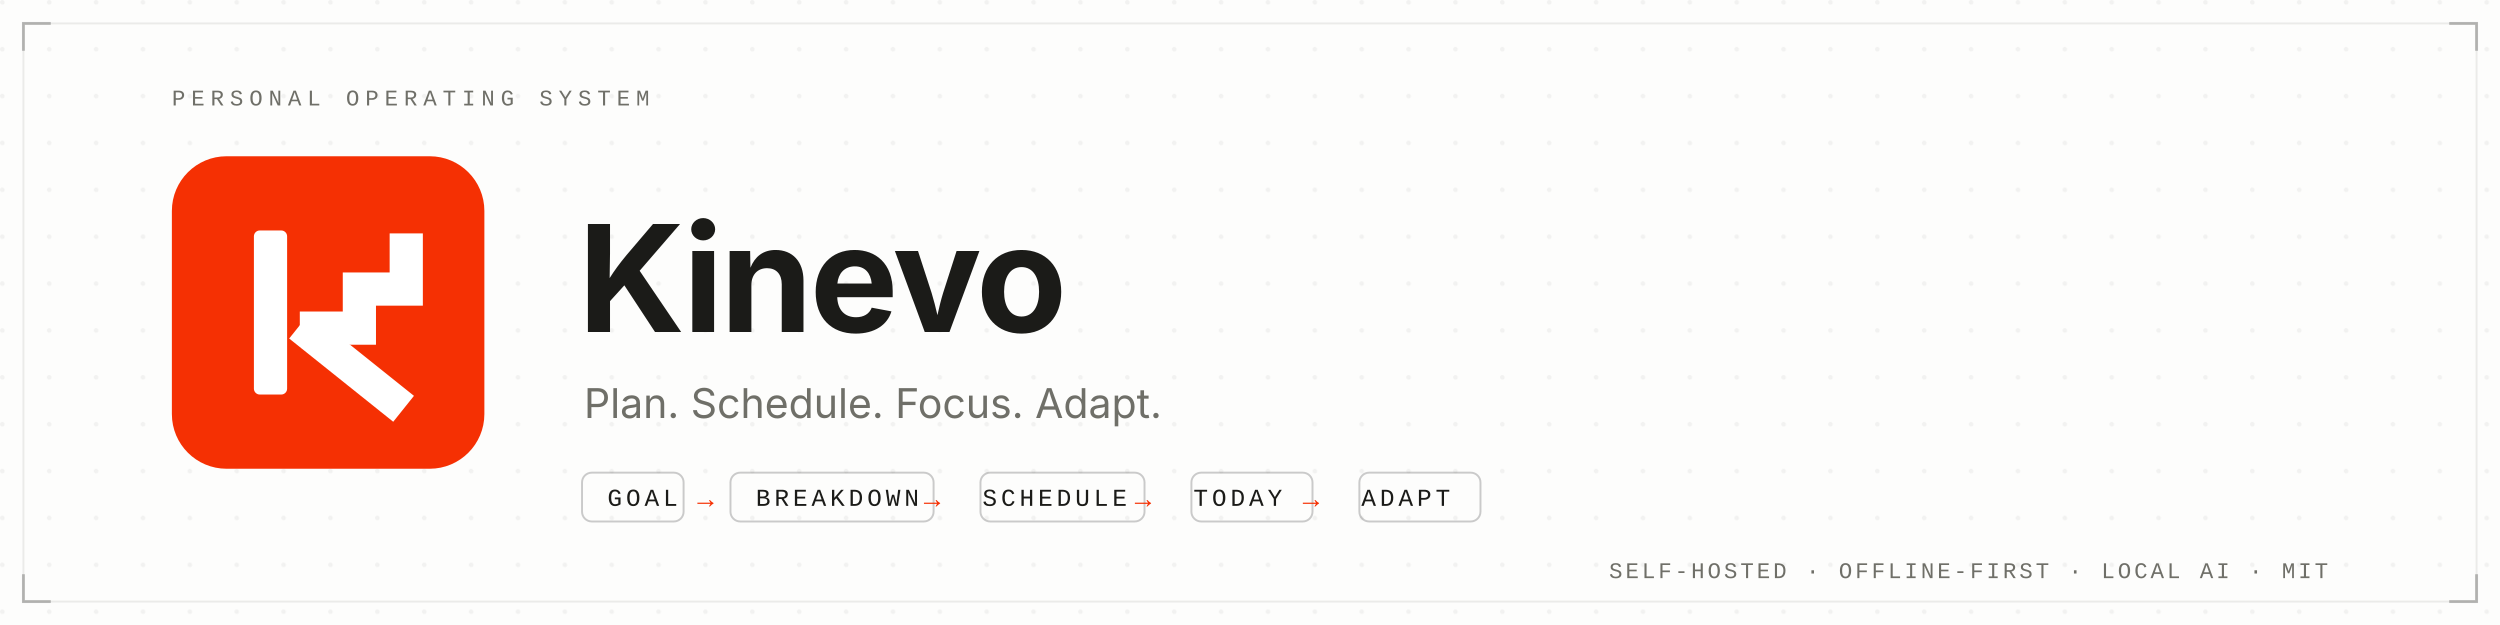
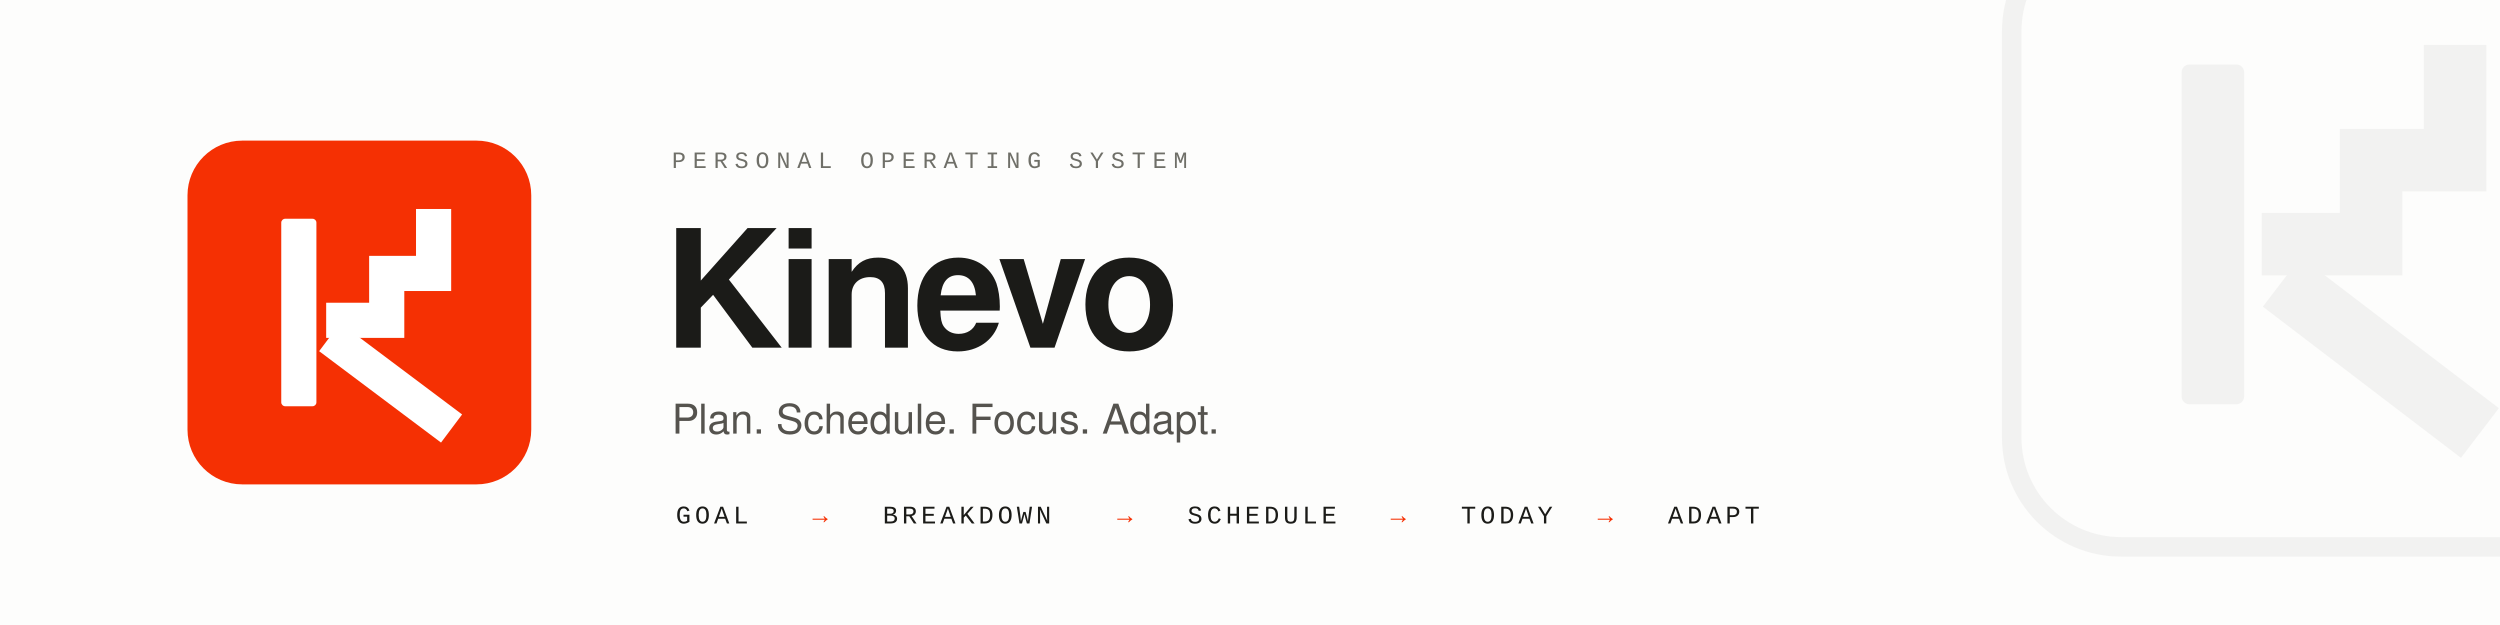
- <svg xmlns="http://www.w3.org/2000/svg" width="1280" height="320" viewBox="0 0 1280 320" role="img" aria-label="Kinevo — Plan. Schedule. Focus. Adapt.">
-   <defs>
-     <pattern id="dots-l" width="24" height="24" patternUnits="userSpaceOnUse">
-       <circle cx="1.2" cy="1.2" r="1.2" fill="#1B1B18" opacity="0.05" />
-     </pattern>
-   </defs>
+ <svg xmlns="http://www.w3.org/2000/svg" width="1280" height="320" viewBox="0 0 1280 320" role="img" aria-label="Kinevo. Plan. Schedule. Focus. Adapt.">
  <rect width="1280" height="320" fill="#FDFDFC" />
-   <rect width="1280" height="320" fill="url(#dots-l)" />
-   <rect x="12" y="12" width="1256" height="296" fill="none" stroke="#1B1B18" stroke-opacity="0.08" />
-   <g stroke="#1B1B18" stroke-opacity="0.28" stroke-width="1.5">
-     <path d="M12 26 v-14 h14" fill="none" />
-     <path d="M1254 12 h14 v14" fill="none" />
-     <path d="M1268 294 v14 h-14" fill="none" />
-     <path d="M26 308 h-14 v-14" fill="none" />
+   <g transform="translate(1030,-40)" opacity="0.05">
+     <rect width="320" height="320" rx="56" fill="none" stroke="#1B1B18" stroke-width="10" />
+     <rect x="87" y="73" width="32" height="174" rx="4" fill="#1B1B18" />
+     <path d="M144 165 h40 v-43 h43 v-43" fill="none" stroke="#1B1B18" stroke-width="32" stroke-linecap="square" />
+     <path d="M151 194 L227 252" fill="none" stroke="#1B1B18" stroke-width="32" stroke-linecap="square" />
  </g>
-   <text x="88" y="54" font-family="'JetBrains Mono','SF Mono',Consolas,'Liberation Mono',monospace" font-size="11.5" letter-spacing="3" fill="#6F6F68">PERSONAL OPERATING SYSTEM</text>
-   <g transform="translate(88,80)">
-     <rect width="160" height="160" rx="28" fill="#F53003" />
-     <rect x="42" y="38" width="17" height="84" rx="3" fill="#FFFFFF" />
-     <path d="M74 88 h22 v-20 h24 v-20" fill="none" stroke="#FFFFFF" stroke-width="17" stroke-linecap="square" stroke-linejoin="miter" />
-     <path d="M72 92 L112 124" fill="none" stroke="#FFFFFF" stroke-width="17" stroke-linecap="square" />
+   <g transform="translate(96,72)">
+     <rect width="176" height="176" rx="28" fill="#F53003" />
+     <rect x="48" y="40" width="18" height="96" rx="2" fill="#FFFFFF" />
+     <path d="M80 92 h22 v-24 h24 v-24" fill="none" stroke="#FFFFFF" stroke-width="18" stroke-linecap="square" stroke-linejoin="miter" />
+     <path d="M80 106 L128 142" fill="none" stroke="#FFFFFF" stroke-width="18" stroke-linecap="square" />
  </g>
-   <text x="296" y="170" font-family="'Inter','Segoe UI','Helvetica Neue',Arial,sans-serif" font-size="76" font-weight="700" letter-spacing="-1.5" fill="#1B1B18">Kinevo</text>
-   <text x="299" y="214" font-family="'Inter','Segoe UI','Helvetica Neue',Arial,sans-serif" font-size="21" fill="#6F6F68">Plan. Schedule. Focus. Adapt.</text>
-   <g font-family="'JetBrains Mono','SF Mono',Consolas,'Liberation Mono',monospace" font-size="12.5" letter-spacing="2">
-     <g fill="#1B1B18">
-       <rect x="298" y="242" width="52" height="25" rx="5" fill="none" stroke="#1B1B18" stroke-opacity="0.22" />
-       <text x="311" y="259">GOAL</text>
-       <rect x="374" y="242" width="104" height="25" rx="5" fill="none" stroke="#1B1B18" stroke-opacity="0.22" />
-       <text x="387" y="259">BREAKDOWN</text>
-       <rect x="502" y="242" width="84" height="25" rx="5" fill="none" stroke="#1B1B18" stroke-opacity="0.22" />
-       <text x="503" y="259">SCHEDULE</text>
-       <rect x="610" y="242" width="62" height="25" rx="5" fill="none" stroke="#1B1B18" stroke-opacity="0.22" />
-       <text x="611" y="259">TODAY</text>
-       <rect x="696" y="242" width="62" height="25" rx="5" fill="none" stroke="#1B1B18" stroke-opacity="0.22" />
-       <text x="697" y="259">ADAPT</text>
-     </g>
-     <g fill="#F53003" font-size="14">
-       <text x="357" y="260">→</text>
-       <text x="473" y="260">→</text>
-       <text x="581" y="260">→</text>
-       <text x="667" y="260">→</text>
-     </g>
+   <text x="344" y="86" font-family="'JetBrains Mono','SF Mono',Consolas,'Liberation Mono',monospace" font-size="12" letter-spacing="3.5" fill="#6F6F68">PERSONAL OPERATING SYSTEM</text>
+   <text x="340" y="178" font-family="'Segoe UI','Helvetica Neue',Helvetica,Arial,sans-serif" font-size="84" font-weight="700" letter-spacing="-2.5" fill="#1B1B18">Kinevo</text>
+   <text x="344" y="222" font-family="'Segoe UI','Helvetica Neue',Helvetica,Arial,sans-serif" font-size="21" fill="#55534E">Plan. Schedule. Focus. Adapt.</text>
+   <g font-family="'JetBrains Mono','SF Mono',Consolas,'Liberation Mono',monospace" font-size="13" letter-spacing="2" fill="#1B1B18">
+     <text x="346" y="268">GOAL</text>
+     <text x="416" y="268" fill="#F53003">→</text>
+     <text x="452" y="268">BREAKDOWN</text>
+     <text x="572" y="268" fill="#F53003">→</text>
+     <text x="608" y="268">SCHEDULE</text>
+     <text x="712" y="268" fill="#F53003">→</text>
+     <text x="748" y="268">TODAY</text>
+     <text x="818" y="268" fill="#F53003">→</text>
+     <text x="854" y="268">ADAPT</text>
  </g>
-   <text x="1192" y="296" text-anchor="end" font-family="'JetBrains Mono','SF Mono',Consolas,'Liberation Mono',monospace" font-size="11.5" letter-spacing="1.5" fill="#6F6F68">SELF-HOSTED · OFFLINE-FIRST · LOCAL AI · MIT</text>
</svg>
